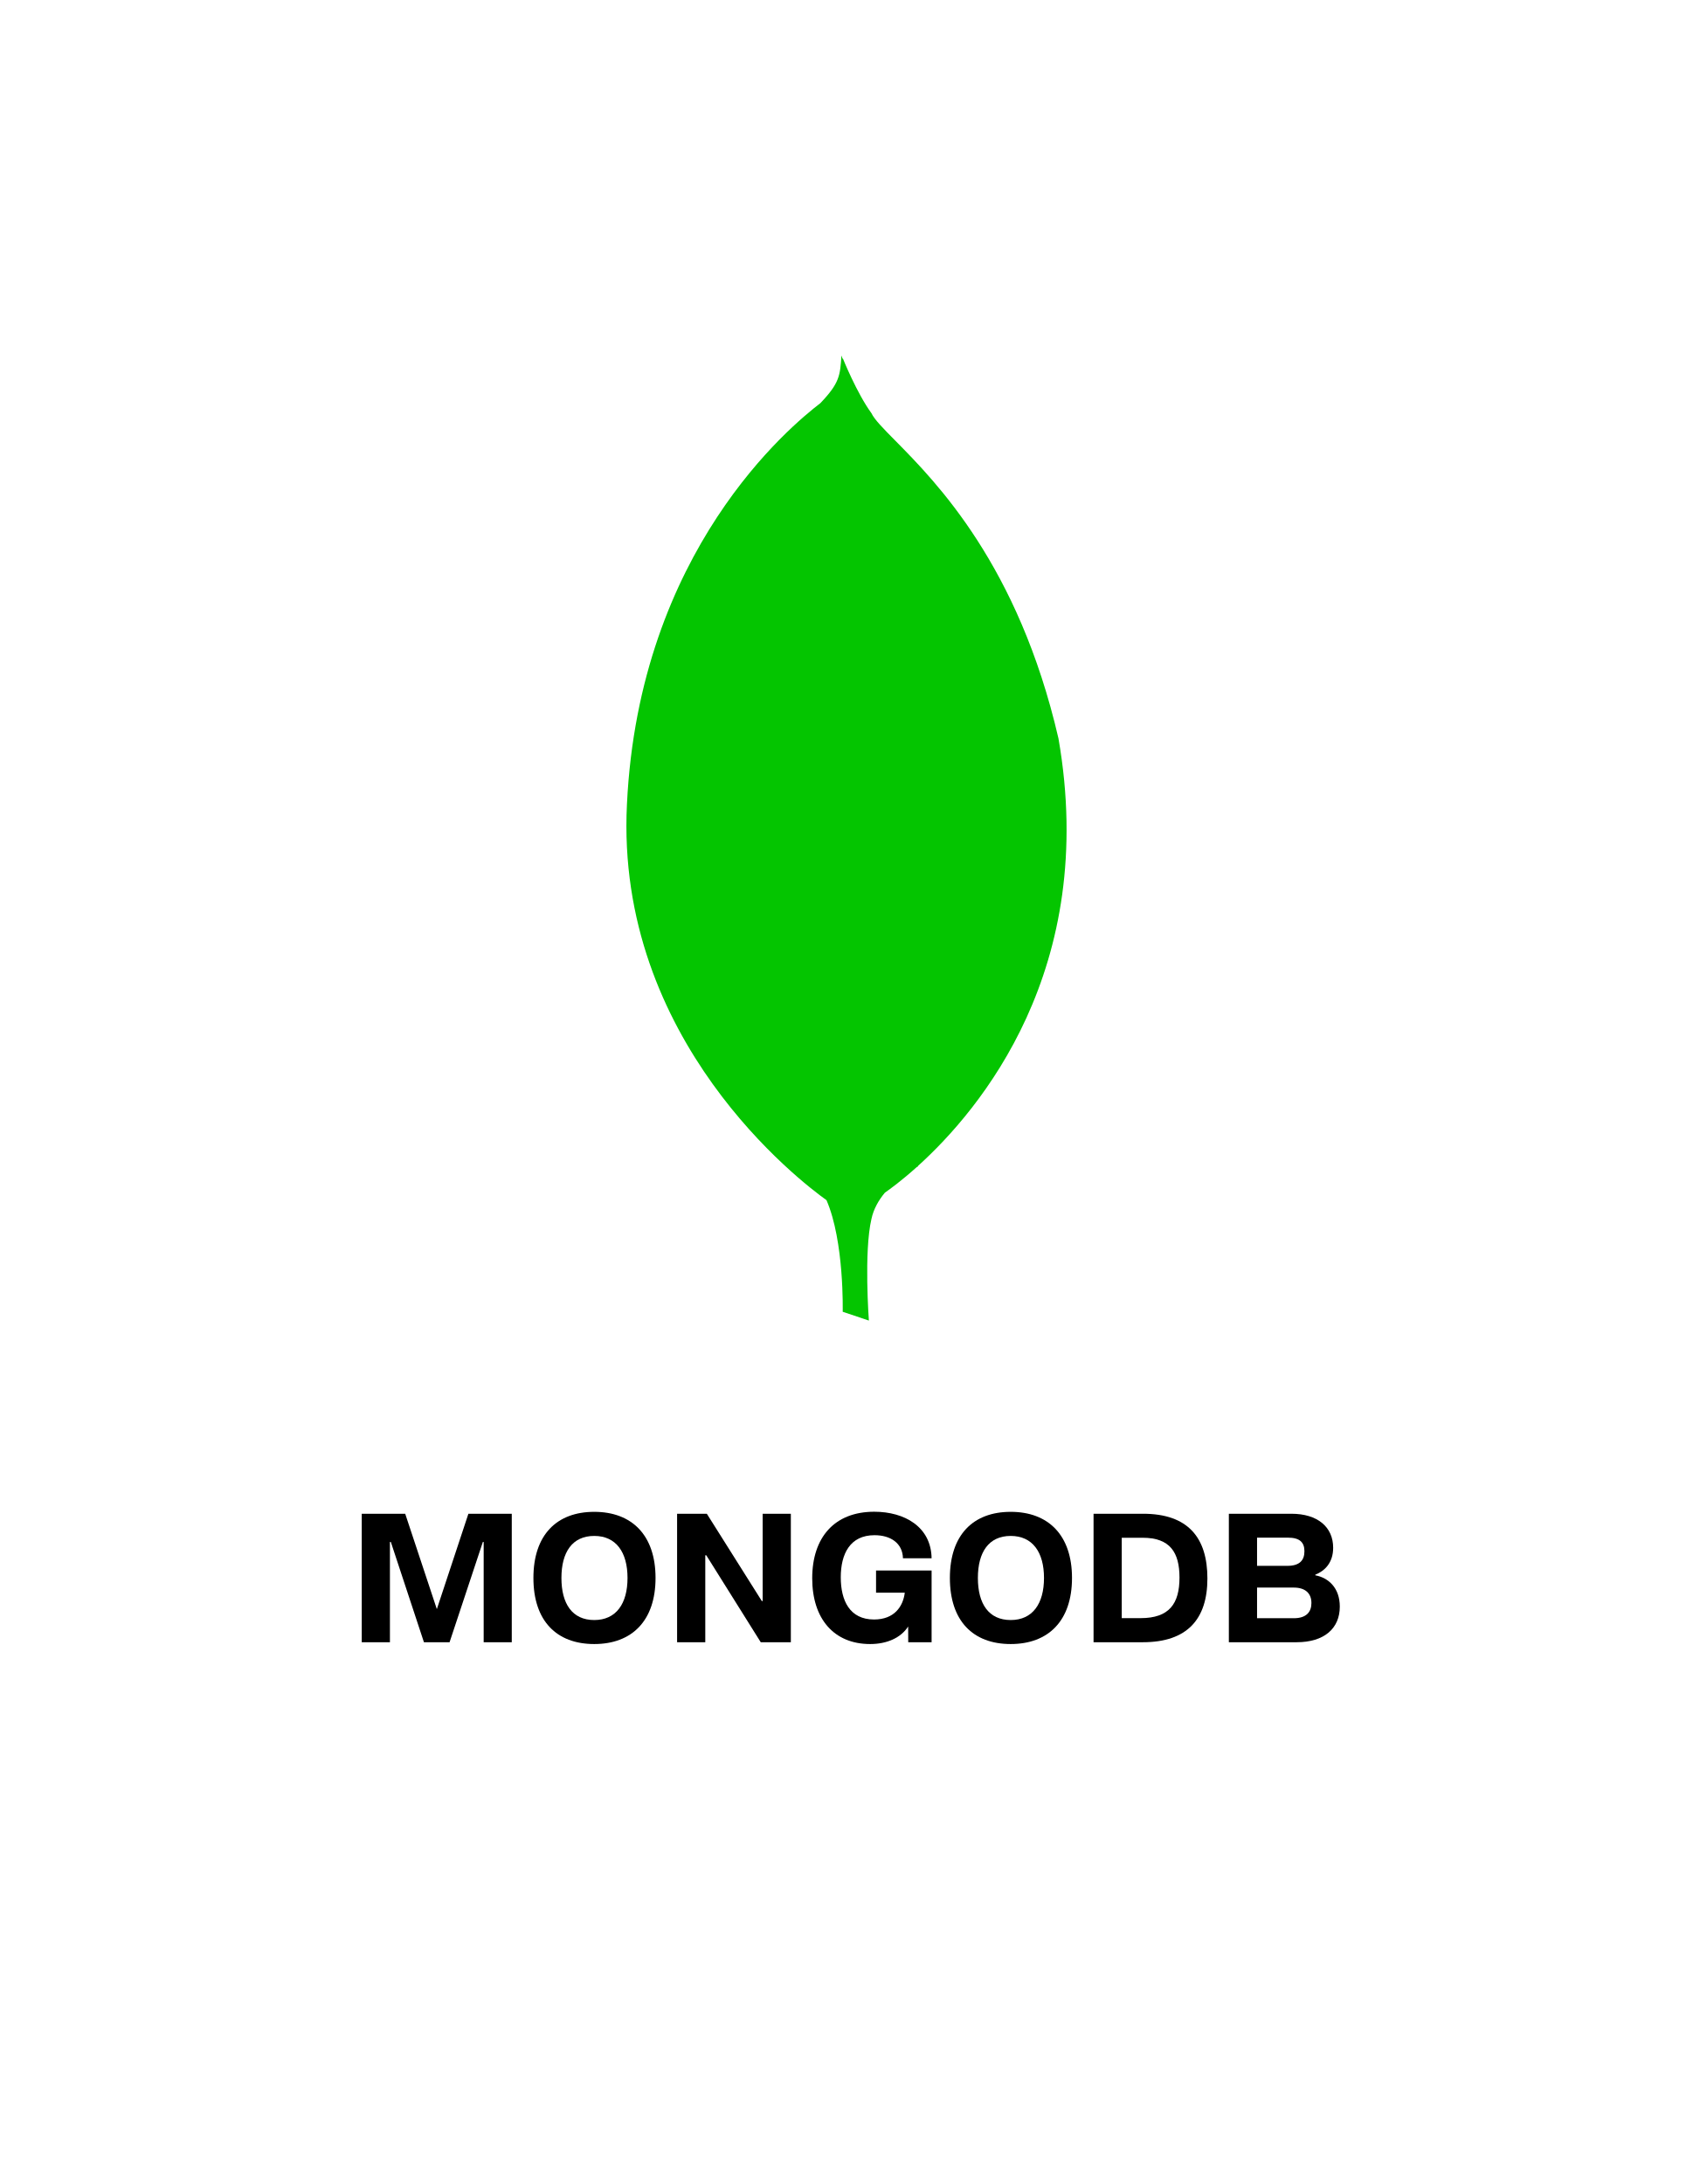
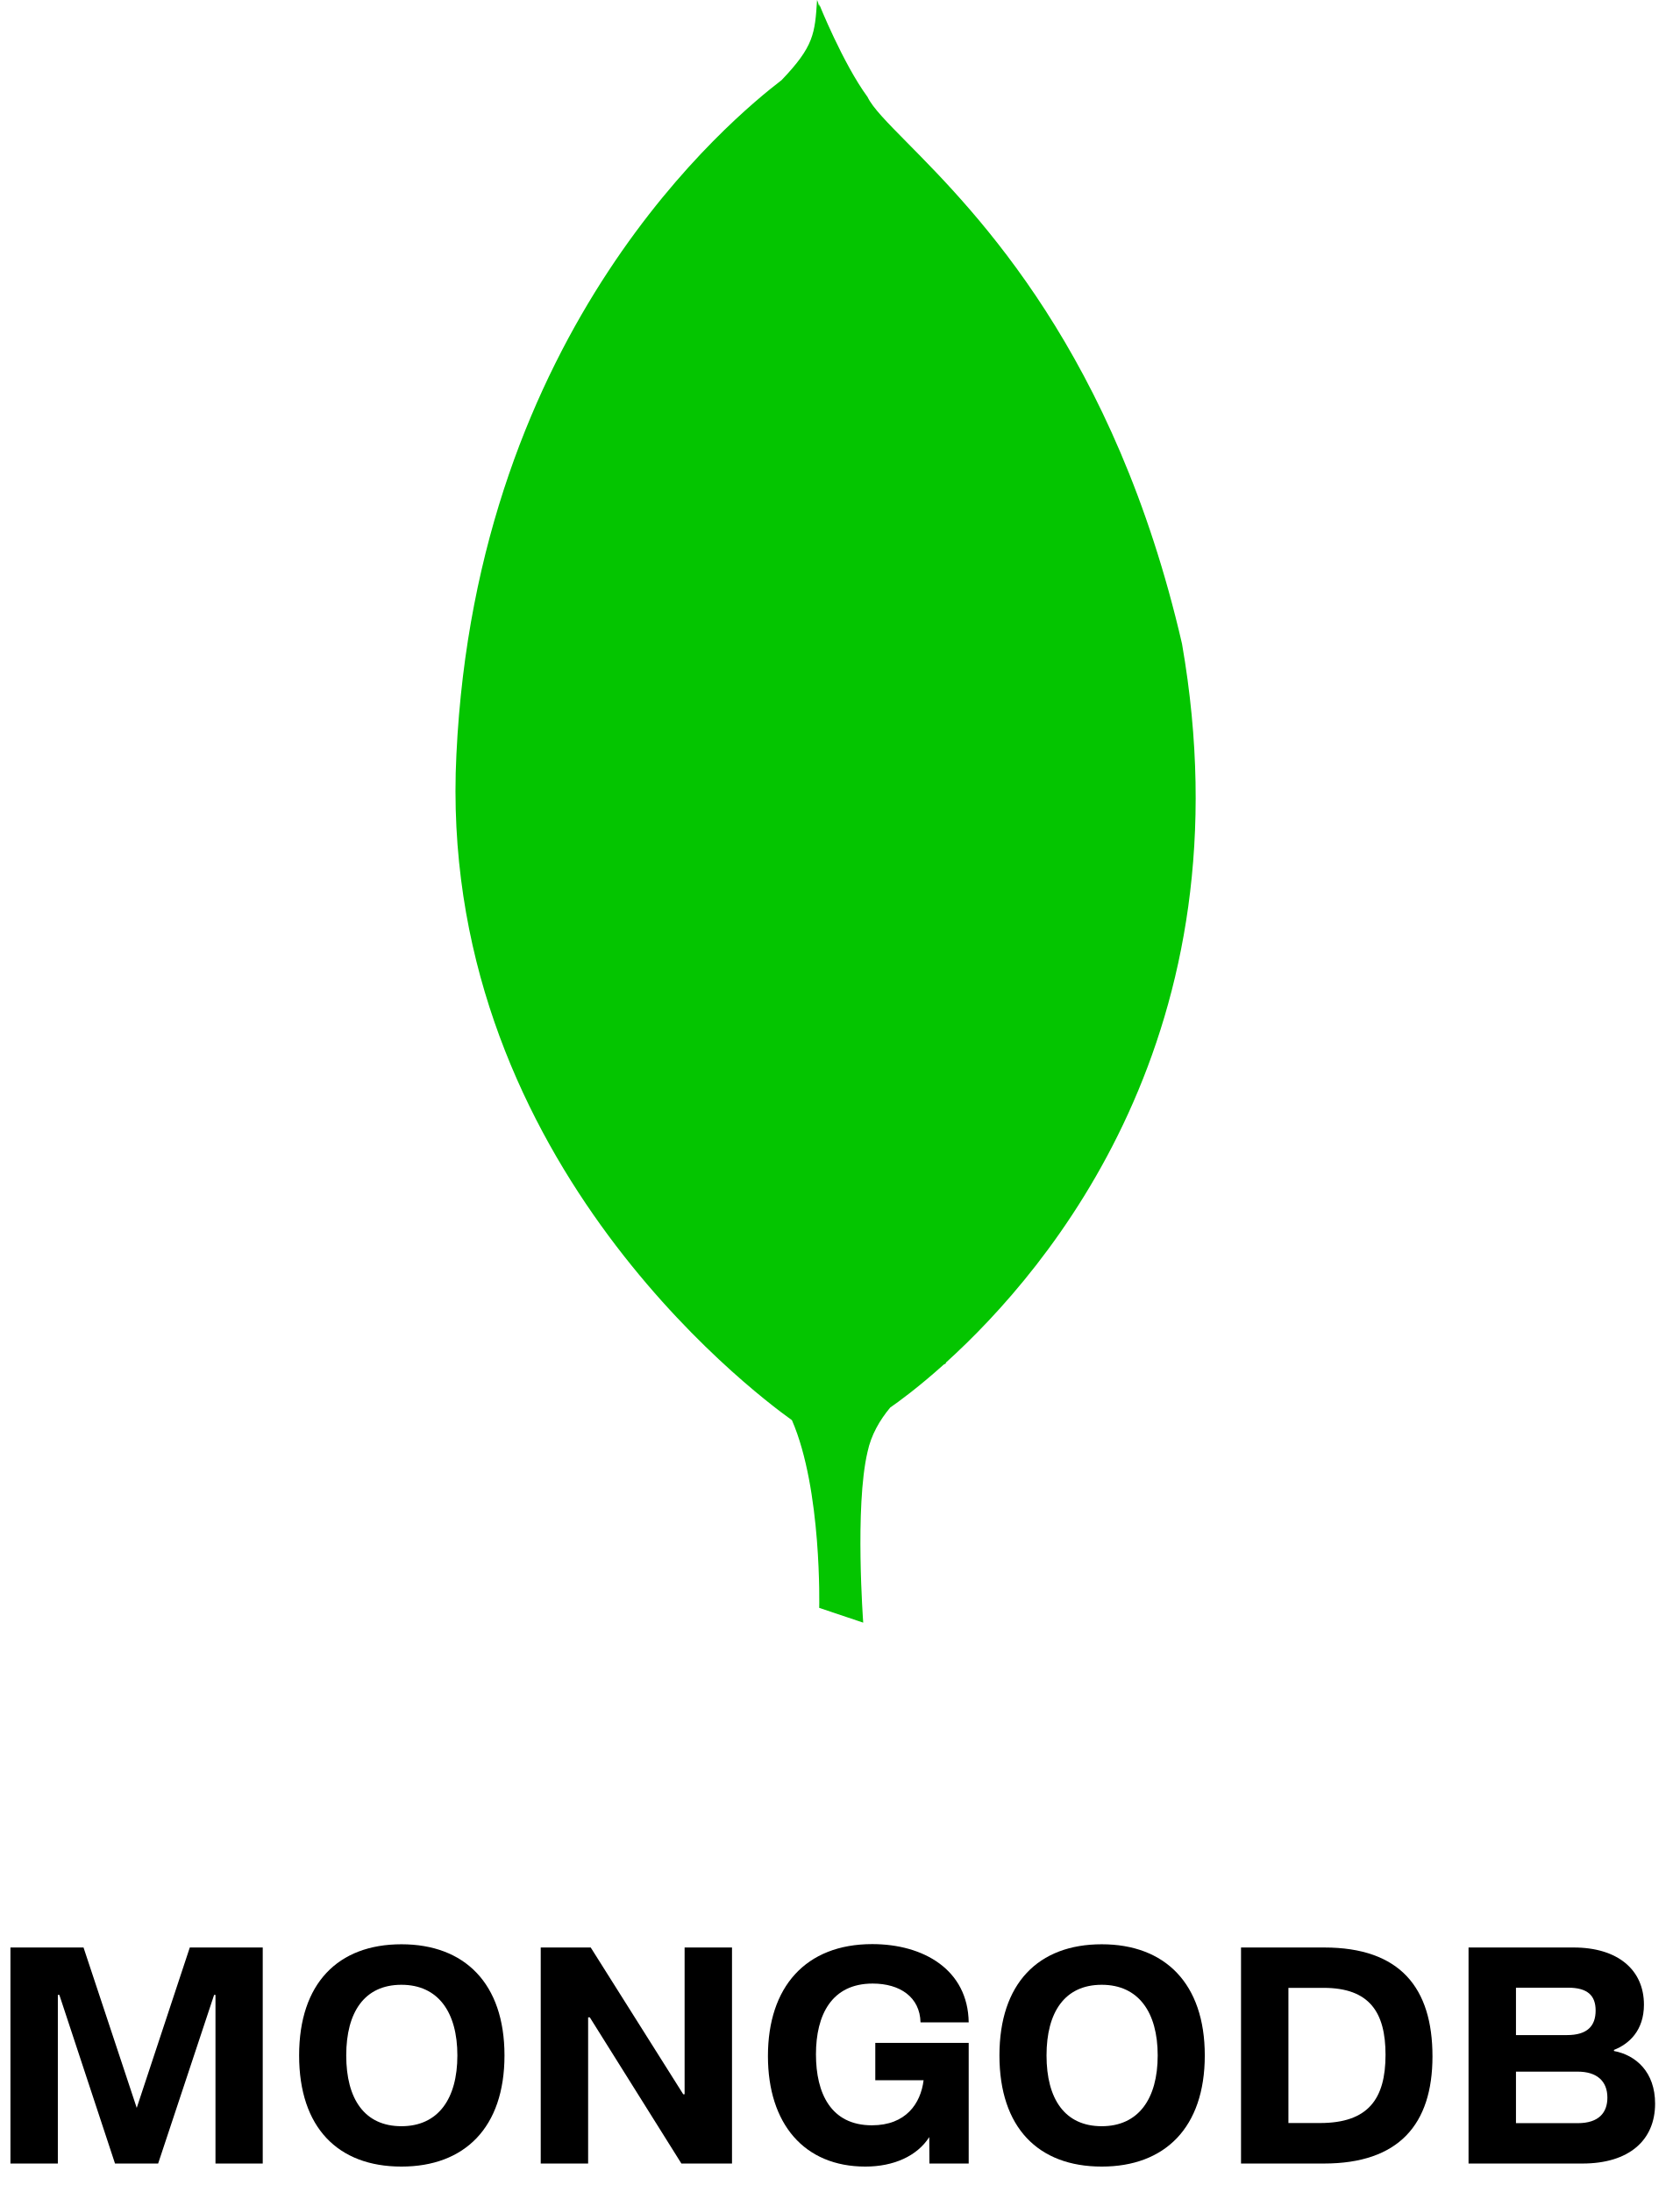
- <svg xmlns="http://www.w3.org/2000/svg" width="100" height="129" viewBox="0 0 100 129" fill="none">
-   <path d="M49.773 21.223C49.75 21.128 49.726 21.053 49.701 21C49.625 22.184 49.588 22.629 48.456 23.813C46.722 25.146 37.748 32.511 37.032 47.501C36.329 61.476 47.326 69.822 48.818 70.888C49.877 73.326 49.776 77.481 49.776 77.481L51.322 78C51.322 78 51.02 73.929 51.473 72.004C51.599 71.405 51.906 70.881 52.27 70.444C52.536 70.26 53.233 69.758 54.153 68.932C54.199 68.907 54.225 68.895 54.225 68.895L54.223 68.868C57.884 65.556 64.894 57.236 62.52 43.614C60.157 33.389 55.309 28.484 52.871 26.016C52.159 25.295 51.652 24.782 51.473 24.405C50.606 23.221 49.776 21.148 49.776 21.148L49.777 21.239C49.776 21.233 49.775 21.228 49.773 21.223Z" fill="#04C500" />
-   <path d="M21.367 97H23.032V91.076H23.085L25.041 97H26.555L28.521 91.076H28.569V97H30.229V89.411H27.667L25.803 95.045L23.934 89.411H21.367V97Z" fill="black" />
-   <path d="M35.101 97.107C37.319 97.107 38.721 95.738 38.721 93.203C38.721 90.673 37.319 89.298 35.101 89.298C32.872 89.298 31.507 90.673 31.507 93.203C31.507 95.738 32.872 97.107 35.101 97.107ZM35.101 95.689C33.801 95.689 33.162 94.728 33.162 93.203C33.162 91.683 33.801 90.721 35.101 90.721C36.39 90.721 37.066 91.683 37.066 93.203C37.066 94.728 36.39 95.689 35.101 95.689Z" fill="black" />
-   <path d="M39.994 97H41.659V91.865H41.718L44.935 97H46.713V89.411H45.048V94.567H44.999L41.75 89.411H39.994V97Z" fill="black" />
-   <path d="M51.746 94.073H53.443C53.341 94.895 52.82 95.657 51.627 95.657C50.188 95.657 49.662 94.535 49.662 93.165C49.662 91.774 50.215 90.678 51.654 90.678C52.61 90.678 53.314 91.151 53.335 92.042H55.027C55.001 90.189 53.438 89.292 51.638 89.292C49.296 89.292 47.975 90.802 47.975 93.224C47.975 95.609 49.253 97.107 51.397 97.107C52.385 97.107 53.212 96.742 53.642 96.071L53.647 97H55.027V92.762H51.746V94.073Z" fill="black" />
-   <path d="M59.7 97.107C61.919 97.107 63.32 95.738 63.32 93.203C63.32 90.673 61.919 89.298 59.7 89.298C57.471 89.298 56.107 90.673 56.107 93.203C56.107 95.738 57.471 97.107 59.7 97.107ZM59.7 95.689C58.4 95.689 57.761 94.728 57.761 93.203C57.761 91.683 58.4 90.721 59.7 90.721C60.989 90.721 61.666 91.683 61.666 93.203C61.666 94.728 60.989 95.689 59.7 95.689Z" fill="black" />
-   <path d="M64.593 97H67.504C70.131 97 71.318 95.63 71.318 93.235C71.318 90.834 70.185 89.411 67.515 89.411H64.593V97ZM66.258 95.577V90.829H67.494C69.11 90.829 69.669 91.693 69.669 93.181C69.669 94.728 69.062 95.577 67.37 95.577H66.258Z" fill="black" />
-   <path d="M72.585 97H76.587C78.22 97 79.138 96.184 79.138 94.895C79.138 93.788 78.467 93.192 77.693 93.047V93.009C78.225 92.8 78.746 92.327 78.746 91.419C78.746 90.2 77.833 89.411 76.275 89.411H72.585V97ZM74.251 92.488V90.823H76.082C76.759 90.823 77.049 91.092 77.049 91.624C77.049 92.166 76.759 92.488 76.044 92.488H74.251ZM74.251 95.582V93.772H76.42C77.081 93.772 77.462 94.094 77.462 94.685C77.462 95.201 77.172 95.582 76.42 95.582H74.251Z" fill="black" />
+ <svg xmlns="http://www.w3.org/2000/svg" width="59" height="77" viewBox="0 0 59 77" fill="none">
+   <path d="M28.773 0.223C28.75 0.128 28.726 0.053 28.701 0C28.625 1.184 28.588 1.629 27.456 2.813C25.722 4.146 16.748 11.511 16.032 26.501C15.329 40.476 26.326 48.822 27.818 49.888C28.878 52.326 28.776 56.481 28.776 56.481L30.322 57C30.322 57 30.02 52.929 30.473 51.004C30.599 50.405 30.905 49.881 31.27 49.444C31.536 49.26 32.233 48.758 33.153 47.932C33.199 47.907 33.225 47.895 33.225 47.895L33.223 47.868C36.884 44.556 43.894 36.236 41.52 22.614C39.157 12.389 34.309 7.484 31.871 5.016C31.159 4.295 30.652 3.782 30.473 3.405C29.606 2.221 28.776 0.148 28.776 0.148L28.777 0.239C28.776 0.233 28.775 0.228 28.773 0.223Z" fill="#04C500" />
+   <path class="letter" d="M0.367 76H2.032V70.076H2.085L4.04 76H5.555L7.521 70.076H7.569V76H9.229V68.411H6.667L4.803 74.045L2.934 68.411H0.367V76Z" fill="black" />
+   <path class="letter" d="M14.101 76.107C16.319 76.107 17.721 74.738 17.721 72.203C17.721 69.673 16.319 68.298 14.101 68.298C11.872 68.298 10.507 69.673 10.507 72.203C10.507 74.738 11.872 76.107 14.101 76.107ZM14.101 74.689C12.801 74.689 12.162 73.728 12.162 72.203C12.162 70.683 12.801 69.721 14.101 69.721C15.39 69.721 16.066 70.683 16.066 72.203C16.066 73.728 15.39 74.689 14.101 74.689Z" fill="black" />
+   <path class="letter" d="M18.994 76H20.659V70.865H20.718L23.935 76H25.713V68.411H24.048V73.567H24L20.75 68.411H18.994V76Z" fill="black" />
+   <path class="letter" d="M30.746 73.073H32.443C32.341 73.895 31.82 74.657 30.627 74.657C29.188 74.657 28.662 73.535 28.662 72.165C28.662 70.774 29.215 69.678 30.654 69.678C31.61 69.678 32.314 70.151 32.335 71.042H34.027C34.001 69.189 32.438 68.292 30.638 68.292C28.296 68.292 26.975 69.802 26.975 72.224C26.975 74.609 28.253 76.107 30.396 76.107C31.385 76.107 32.212 75.742 32.642 75.071L32.647 76H34.027V71.762H30.746V73.073Z" fill="black" />
+   <path class="letter" d="M38.7 76.107C40.919 76.107 42.32 74.738 42.32 72.203C42.32 69.673 40.919 68.298 38.7 68.298C36.471 68.298 35.107 69.673 35.107 72.203C35.107 74.738 36.471 76.107 38.7 76.107ZM38.7 74.689C37.4 74.689 36.761 73.728 36.761 72.203C36.761 70.683 37.4 69.721 38.7 69.721C39.989 69.721 40.666 70.683 40.666 72.203C40.666 73.728 39.989 74.689 38.7 74.689Z" fill="black" />
+   <path class="letter" d="M43.593 76H46.504C49.131 76 50.318 74.63 50.318 72.235C50.318 69.834 49.185 68.411 46.515 68.411H43.593V76ZM45.258 74.577V69.829H46.494C48.11 69.829 48.669 70.693 48.669 72.181C48.669 73.728 48.062 74.577 46.37 74.577H45.258Z" fill="black" />
+   <path class="letter" d="M51.585 76H55.587C57.22 76 58.138 75.184 58.138 73.895C58.138 72.788 57.467 72.192 56.693 72.047V72.009C57.225 71.8 57.746 71.327 57.746 70.419C57.746 69.2 56.833 68.411 55.275 68.411H51.585V76ZM53.251 71.488V69.823H55.082C55.759 69.823 56.049 70.092 56.049 70.624C56.049 71.166 55.759 71.488 55.044 71.488H53.251ZM53.251 74.582V72.772H55.42C56.081 72.772 56.462 73.094 56.462 73.685C56.462 74.201 56.172 74.582 55.42 74.582H53.251Z" fill="black" />
</svg>
